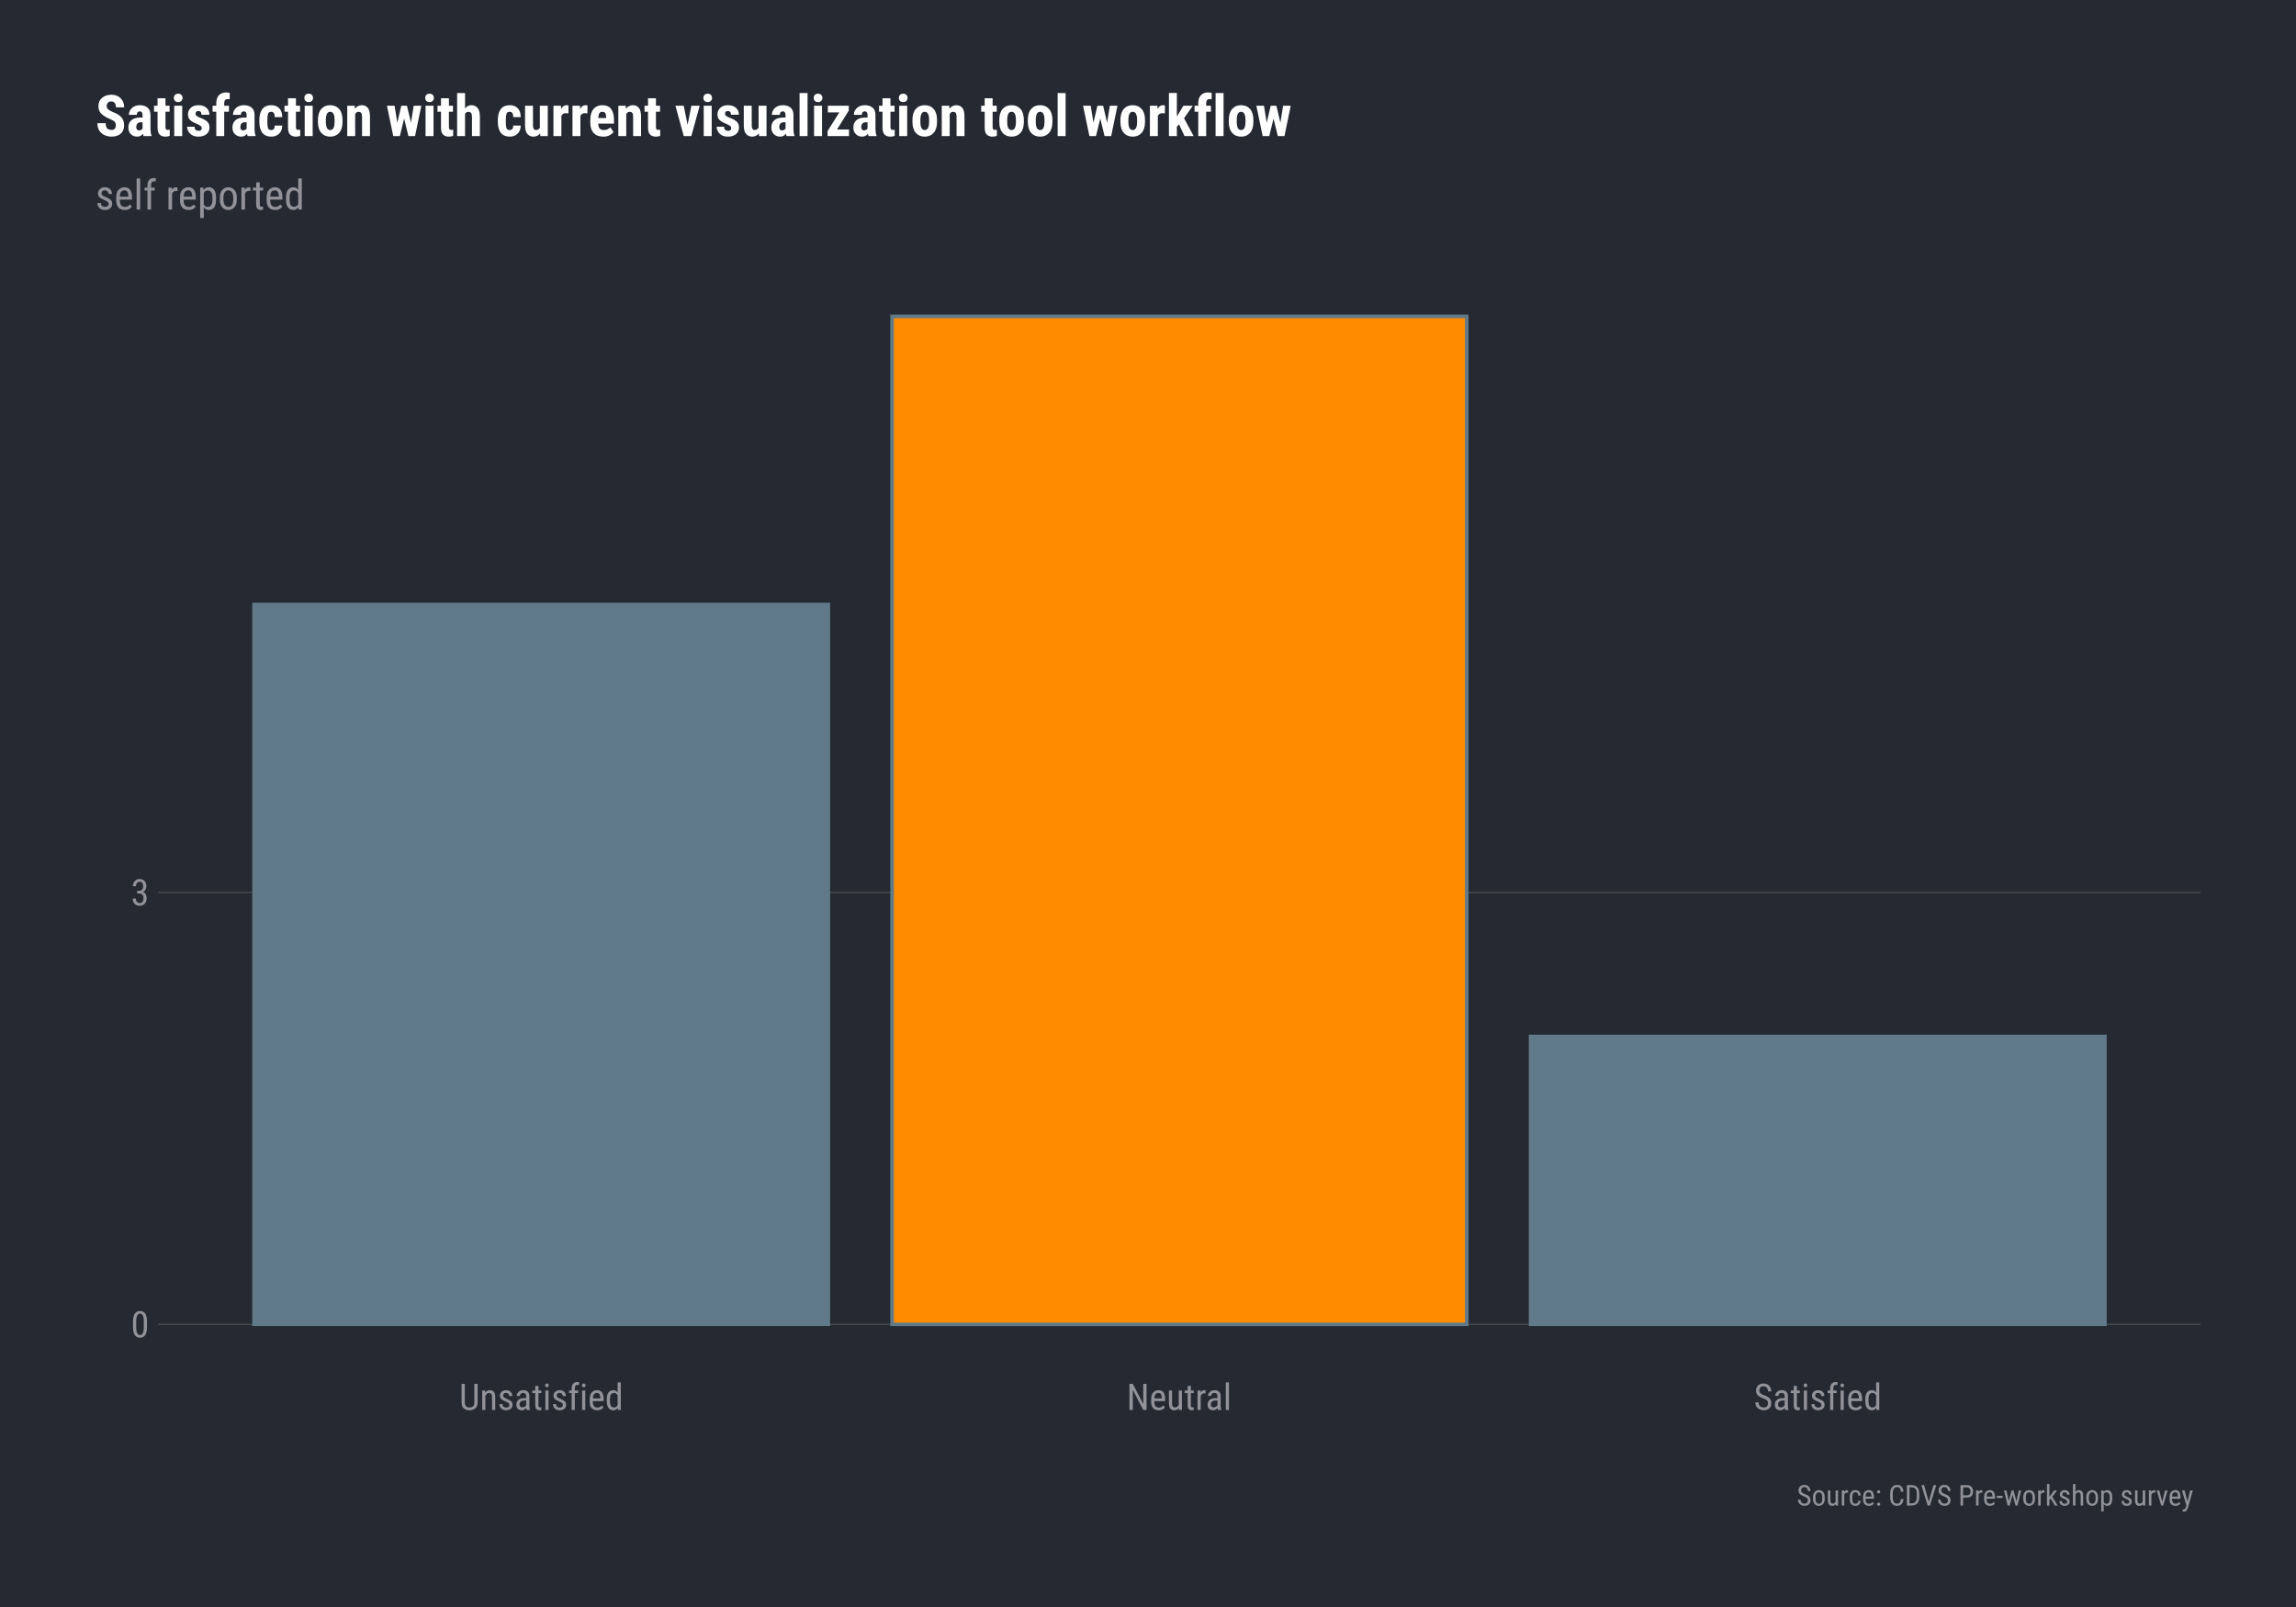
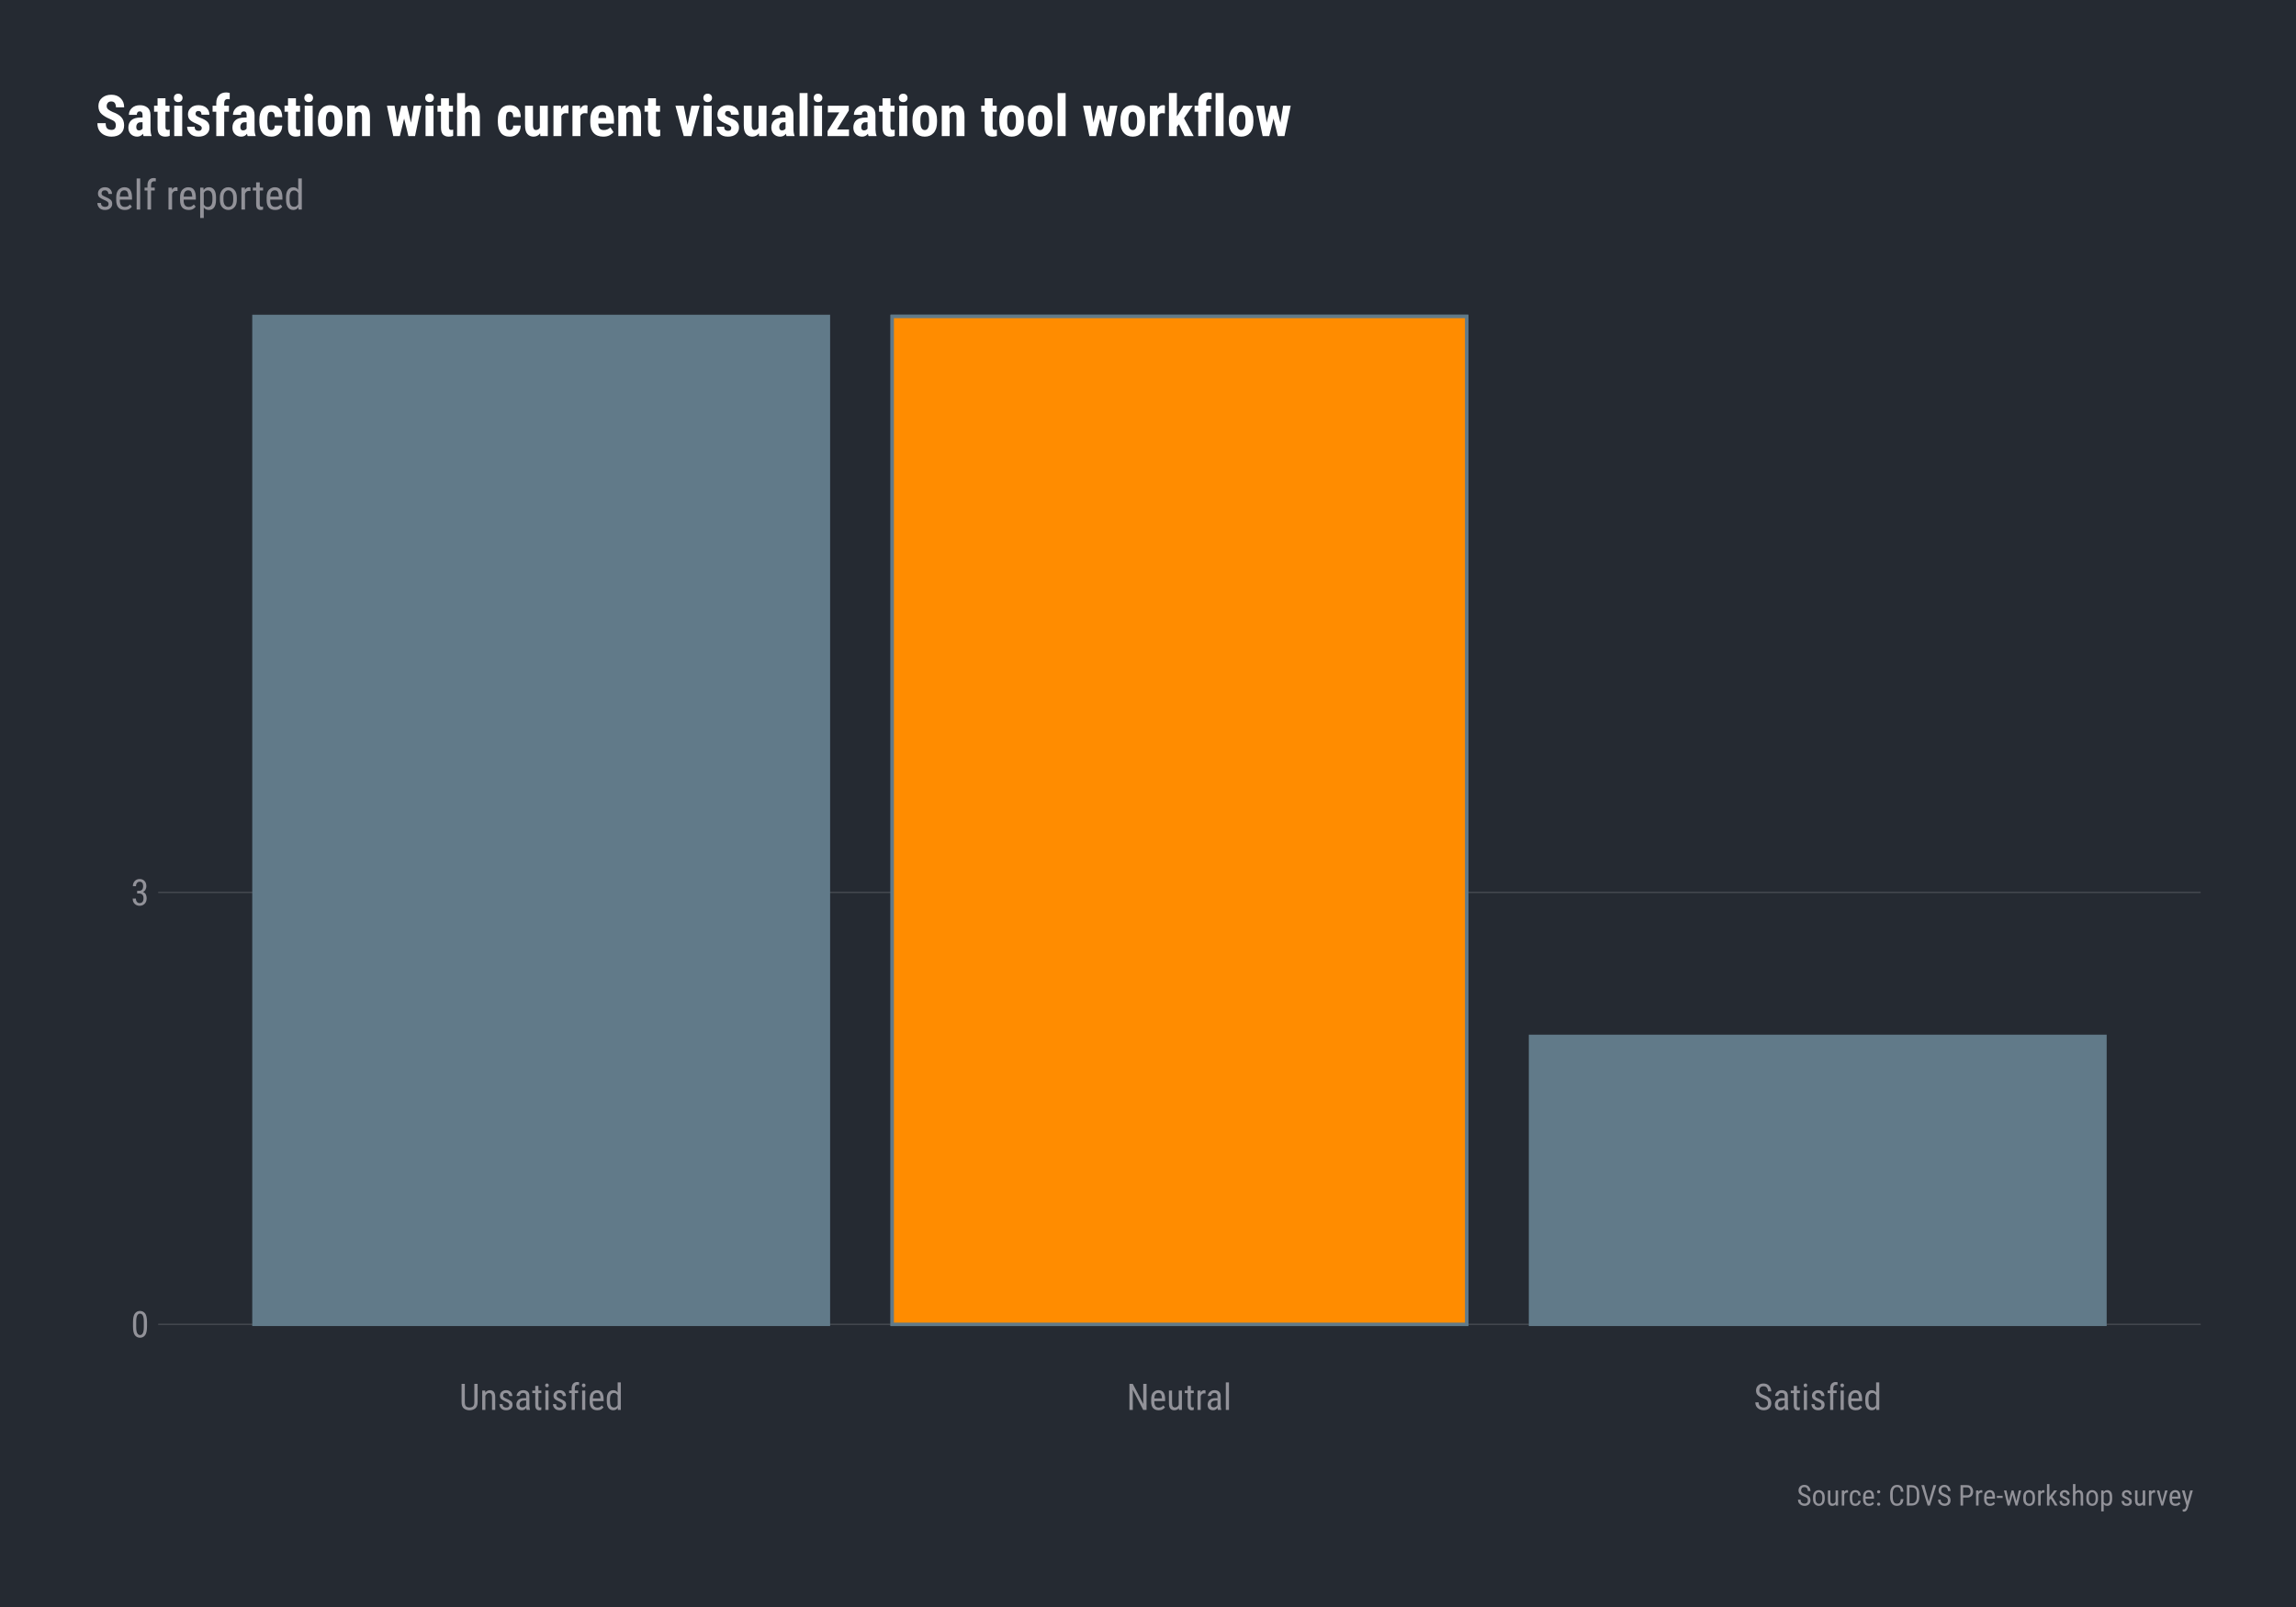
<svg xmlns="http://www.w3.org/2000/svg" viewBox="0 0 720.00 504.00">
  <defs>
    <style type="text/css">
    line, polyline, polygon, path, rect, circle {
      fill: none;
      stroke: #000000;
      stroke-linecap: round;
      stroke-linejoin: round;
      stroke-miterlimit: 10.00;
    }
  </style>
  </defs>
  <rect width="100%" height="100%" style="stroke: none; fill: #FFFFFF;" />
  <rect x="0" y="0.00" width="720.00" height="504.00" style="stroke-width: 1.12; stroke: #252A32; fill: #252A32;" />
  <defs>
    <clipPath id="cpNDkuNjF8NjkwLjExfDQzMS4xNXw4My40NQ==">
      <rect x="49.61" y="83.45" width="640.50" height="347.71" />
    </clipPath>
  </defs>
  <rect x="49.61" y="83.45" width="640.50" height="347.71" style="stroke-width: 1.12; stroke: #252A32; fill: #252A32;" clip-path="url(#cpNDkuNjF8NjkwLjExfDQzMS4xNXw4My40NQ==)" />
  <polyline points="49.61,415.35 690.11,415.35 " style="stroke-width: 0.43; stroke: #464950; stroke-linecap: butt;" clip-path="url(#cpNDkuNjF8NjkwLjExfDQzMS4xNXw4My40NQ==)" />
  <polyline points="49.61,279.88 690.11,279.88 " style="stroke-width: 0.43; stroke: #464950; stroke-linecap: butt;" clip-path="url(#cpNDkuNjF8NjkwLjExfDQzMS4xNXw4My40NQ==)" />
-   <rect x="79.64" y="189.57" width="180.14" height="225.78" style="stroke-width: 1.07; stroke: #617A89; stroke-linecap: square; stroke-linejoin: miter; fill: #617A89;" clip-path="url(#cpNDkuNjF8NjkwLjExfDQzMS4xNXw4My40NQ==)" />
+   <rect x="79.64" y="99.25" width="180.14" height="316.10" style="stroke-width: 1.07; stroke: #617A89; stroke-linecap: square; stroke-linejoin: miter; fill: #617A89;" clip-path="url(#cpNDkuNjF8NjkwLjExfDQzMS4xNXw4My40NQ==)" />
  <rect x="279.79" y="99.25" width="180.14" height="316.10" style="stroke-width: 1.07; stroke: #617A89; stroke-linecap: square; stroke-linejoin: miter; fill: #617A89;" clip-path="url(#cpNDkuNjF8NjkwLjExfDQzMS4xNXw4My40NQ==)" />
  <rect x="479.95" y="325.04" width="180.14" height="90.31" style="stroke-width: 1.07; stroke: #617A89; stroke-linecap: square; stroke-linejoin: miter; fill: #617A89;" clip-path="url(#cpNDkuNjF8NjkwLjExfDQzMS4xNXw4My40NQ==)" />
  <rect x="279.79" y="99.25" width="180.14" height="316.10" style="stroke-width: 1.07; stroke: #617A89; stroke-linecap: square; stroke-linejoin: miter; fill: #FF8C00;" clip-path="url(#cpNDkuNjF8NjkwLjExfDQzMS4xNXw4My40NQ==)" />
  <defs>
    <clipPath id="cpMC4wMHw3MjAuMDB8NTA0LjAwfDAuMDA=">
      <rect x="0.00" y="0.00" width="720.00" height="504.00" />
    </clipPath>
  </defs>
  <g clip-path="url(#cpMC4wMHw3MjAuMDB8NTA0LjAwfDAuMDA=)">
    <text x="41.07" y="419.44" style="font-size: 11.50px; fill: #929299; font-family: Roboto Condensed;" textLength="5.68px" lengthAdjust="spacingAndGlyphs">0</text>
  </g>
  <g clip-path="url(#cpMC4wMHw3MjAuMDB8NTA0LjAwfDAuMDA=)">
    <text x="41.07" y="283.97" style="font-size: 11.50px; fill: #929299; font-family: Roboto Condensed;" textLength="5.68px" lengthAdjust="spacingAndGlyphs">3</text>
  </g>
  <g clip-path="url(#cpMC4wMHw3MjAuMDB8NTA0LjAwfDAuMDA=)">
    <text x="144.01" y="442.19" style="font-size: 11.50px; fill: #929299; font-family: Roboto Condensed;" textLength="51.40px" lengthAdjust="spacingAndGlyphs">Unsatisfied</text>
  </g>
  <g clip-path="url(#cpMC4wMHw3MjAuMDB8NTA0LjAwfDAuMDA=)">
    <text x="353.31" y="442.19" style="font-size: 11.50px; fill: #929299; font-family: Roboto Condensed;" textLength="33.10px" lengthAdjust="spacingAndGlyphs">Neutral</text>
  </g>
  <g clip-path="url(#cpMC4wMHw3MjAuMDB8NTA0LjAwfDAuMDA=)">
    <text x="549.97" y="442.19" style="font-size: 11.50px; fill: #929299; font-family: Roboto Condensed;" textLength="40.10px" lengthAdjust="spacingAndGlyphs">Satisfied</text>
  </g>
  <g clip-path="url(#cpMC4wMHw3MjAuMDB8NTA0LjAwfDAuMDA=)">
    <text x="29.89" y="65.73" style="font-size: 13.00px; fill: #929299; font-family: Roboto Condensed;" textLength="65.39px" lengthAdjust="spacingAndGlyphs">self reported</text>
  </g>
  <g clip-path="url(#cpMC4wMHw3MjAuMDB8NTA0LjAwfDAuMDA=)">
    <text x="29.89" y="42.68" style="font-size: 18.00px; font-weight: bold; fill: #FFFFFF; font-family: Roboto Condensed;" textLength="375.47px" lengthAdjust="spacingAndGlyphs">Satisfaction with current visualization tool workflow</text>
  </g>
  <g clip-path="url(#cpMC4wMHw3MjAuMDB8NTA0LjAwfDAuMDA=)">
    <text x="563.45" y="472.19" style="font-size: 9.00px; fill: #929299; font-family: Roboto Condensed;" textLength="126.66px" lengthAdjust="spacingAndGlyphs">Source:  CDVS Pre-workshop survey</text>
  </g>
</svg>
